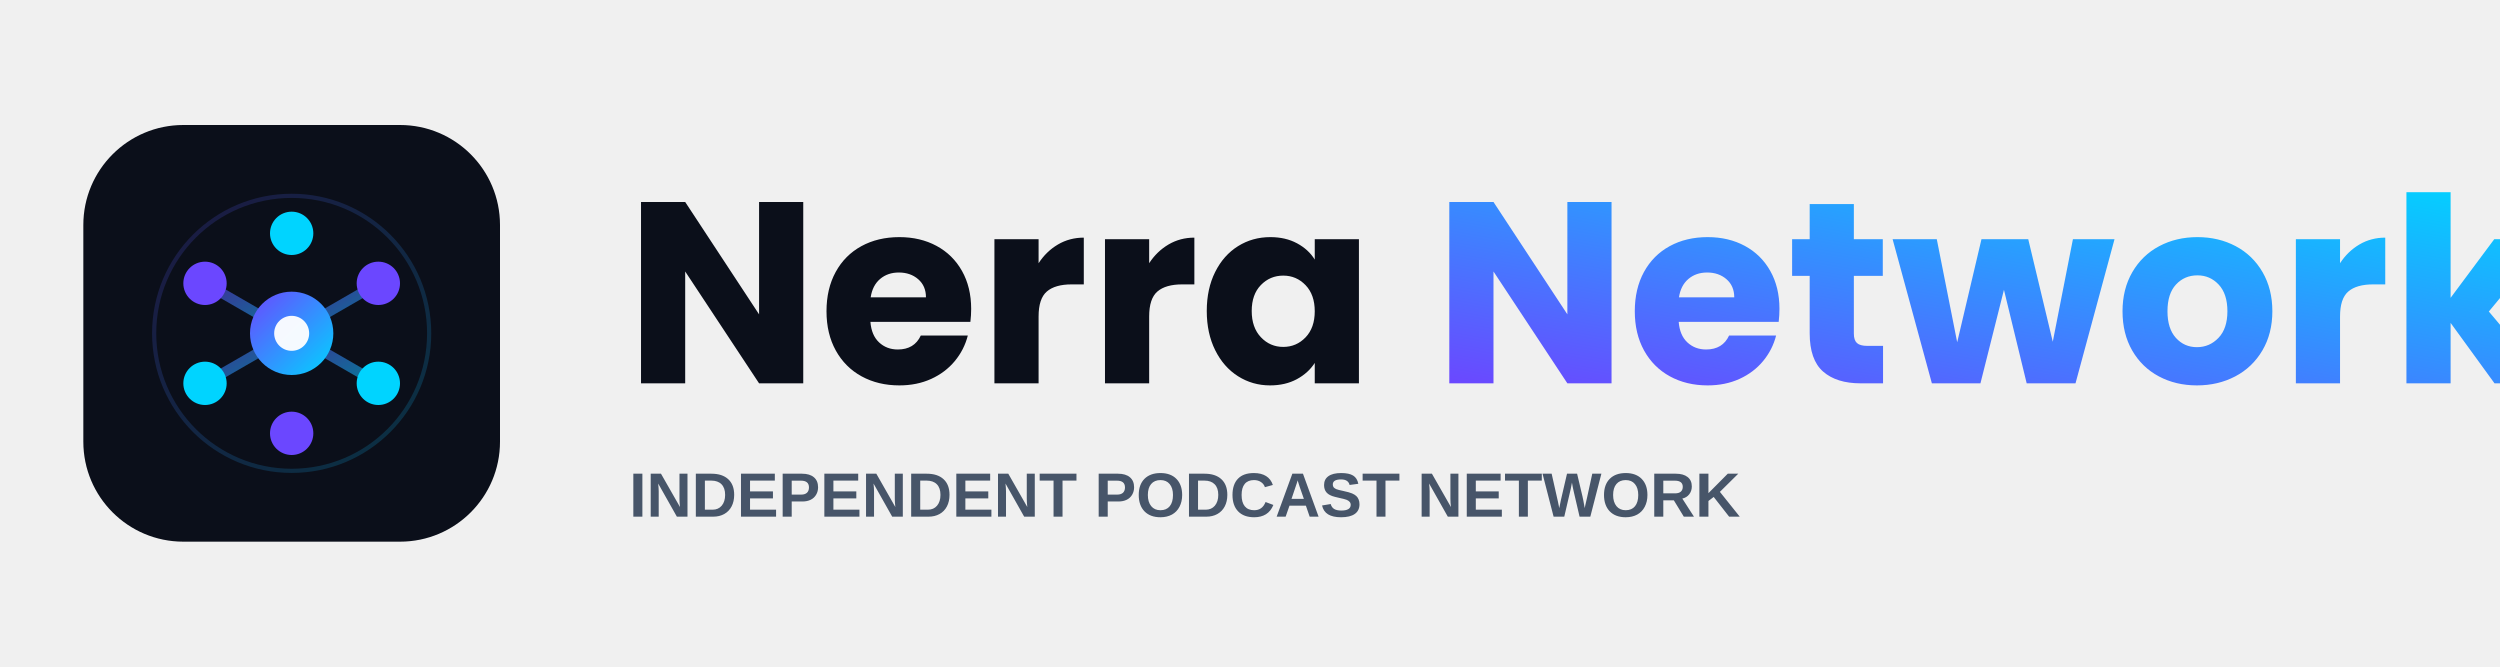
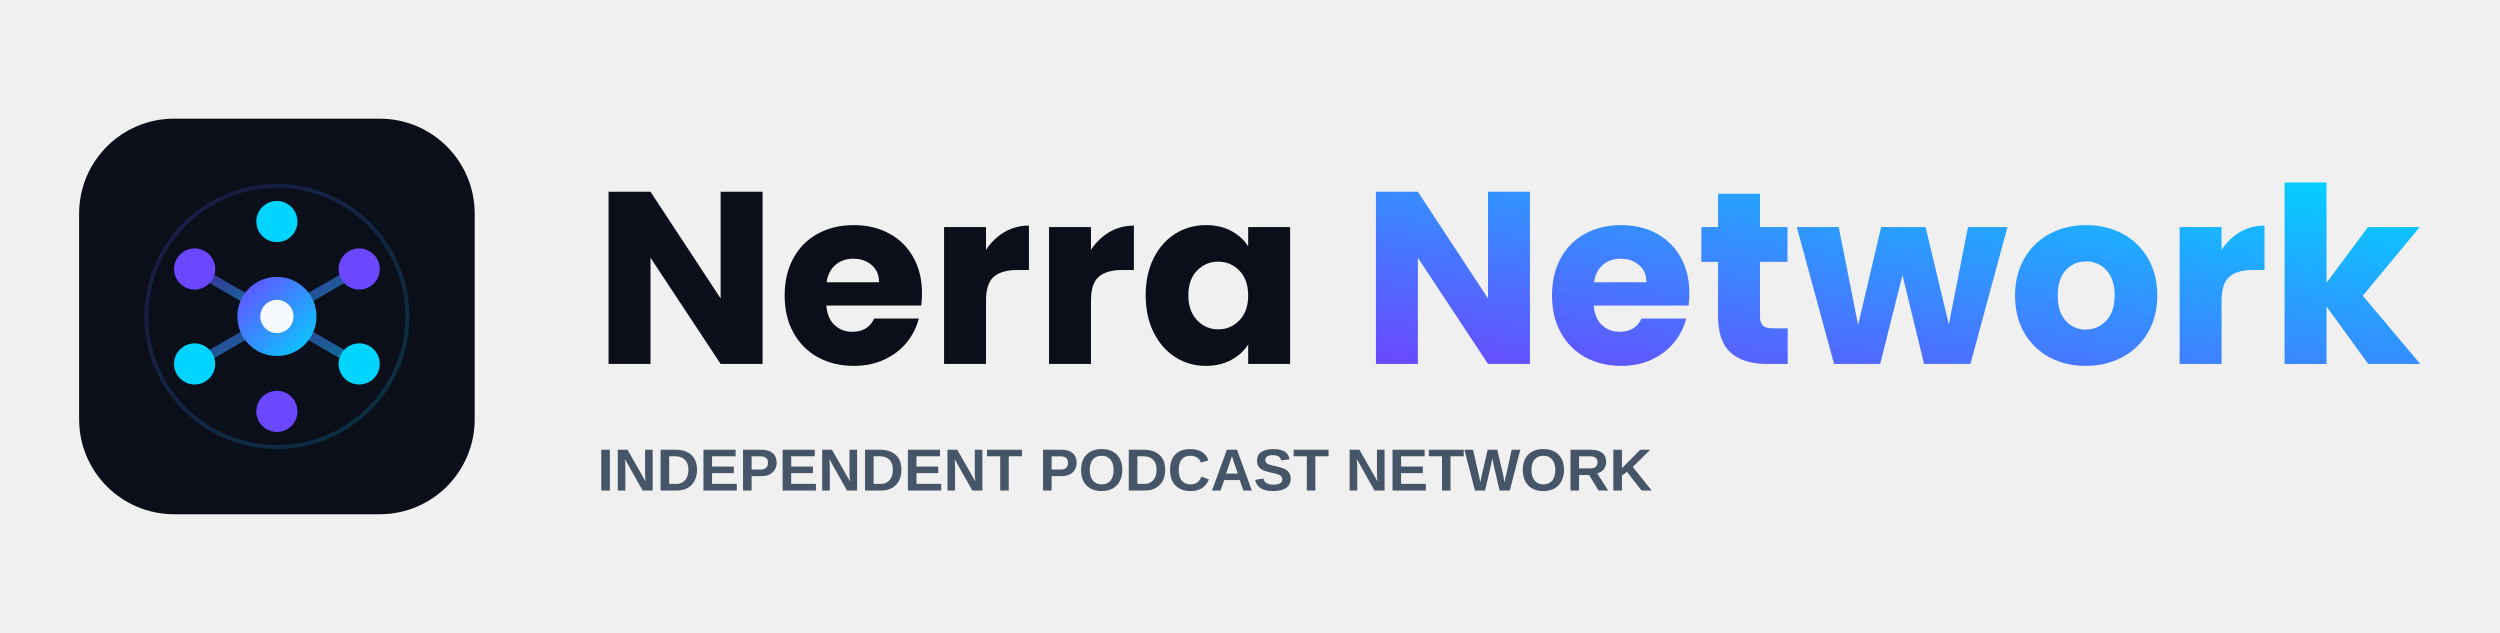
- <svg xmlns="http://www.w3.org/2000/svg" viewBox="0 0 600 160" width="600" height="160" role="img" aria-label="Nerra Network">
+ <svg xmlns="http://www.w3.org/2000/svg" viewBox="0 0 632 160" width="632" height="160" role="img" aria-label="Nerra Network">
  <defs>
    <linearGradient id="nerra" x1="0%" y1="0%" x2="100%" y2="100%">
      <stop offset="0%" stop-color="#6B47FF" />
      <stop offset="100%" stop-color="#00D4FF" />
    </linearGradient>
    <linearGradient id="nerraText" x1="0%" y1="0%" x2="100%" y2="0%">
      <stop offset="0%" stop-color="#8B6BFF" />
      <stop offset="100%" stop-color="#00D4FF" />
    </linearGradient>
  </defs>
  <g transform="translate(20,30) scale(1.0)">
    <rect width="100" height="100" rx="24" fill="#0B0F1A" />
    <circle cx="50" cy="50" r="33" fill="none" stroke="url(#nerra)" stroke-width="1" opacity="0.18" />
    <g stroke="url(#nerra)" stroke-width="2.4" stroke-linecap="round" opacity="0.55">
      <line x1="50" y1="50" x2="50" y2="26" />
      <line x1="50" y1="50" x2="70.8" y2="38" />
      <line x1="50" y1="50" x2="70.8" y2="62" />
      <line x1="50" y1="50" x2="50" y2="74" />
      <line x1="50" y1="50" x2="29.2" y2="62" />
      <line x1="50" y1="50" x2="29.2" y2="38" />
    </g>
    <circle cx="50" cy="26" r="5.2" fill="#00D4FF" />
    <circle cx="70.8" cy="38" r="5.2" fill="#6B47FF" />
    <circle cx="70.8" cy="62" r="5.2" fill="#00D4FF" />
    <circle cx="50" cy="74" r="5.2" fill="#6B47FF" />
    <circle cx="29.2" cy="62" r="5.2" fill="#00D4FF" />
    <circle cx="29.2" cy="38" r="5.2" fill="#6B47FF" />
    <circle cx="50" cy="50" r="10" fill="url(#nerra)" />
    <circle cx="50" cy="50" r="4.2" fill="#FFFFFF" opacity="0.95" />
  </g>
  <g transform="translate(150.00,92.00) scale(0.062,-0.062)">
    <path d="M690 0H519L233 433V0H62V702H233L519 267V702H690ZM1337 238H950Q954 186 983.5 158.5Q1013 131 1056 131Q1120 131 1145 185H1327Q1313 130 1276.5 86.0Q1240 42 1185.0 17.0Q1130 -8 1062 -8Q980 -8 916.0 27.0Q852 62 816.0 127.0Q780 192 780 279Q780 366 815.5 431.0Q851 496 915.0 531.0Q979 566 1062 566Q1143 566 1206.0 532.0Q1269 498 1304.5 435.0Q1340 372 1340 288Q1340 264 1337 238ZM1165 333Q1165 377 1135.0 403.0Q1105 429 1060 429Q1017 429 987.5 404.0Q958 379 951 333ZM1776 564V383H1729Q1665 383 1633.0 355.5Q1601 328 1601 259V0H1430V558H1601V465Q1631 511 1676.0 537.5Q1721 564 1776 564ZM2204 564V383H2157Q2093 383 2061.0 355.5Q2029 328 2029 259V0H1858V558H2029V465Q2059 511 2104.0 537.5Q2149 564 2204 564ZM2498 566Q2557 566 2601.5 542.0Q2646 518 2670 479V558H2841V0H2670V79Q2645 40 2600.5 16.0Q2556 -8 2497 -8Q2429 -8 2373.0 27.5Q2317 63 2284.5 128.5Q2252 194 2252 280Q2252 366 2284.5 431.0Q2317 496 2373.0 531.0Q2429 566 2498 566ZM2548 417Q2497 417 2461.5 380.5Q2426 344 2426 280Q2426 216 2461.5 178.5Q2497 141 2548 141Q2599 141 2634.5 178.0Q2670 215 2670 279Q2670 343 2634.5 380.0Q2599 417 2548 417Z" fill="#0B0F1A" />
  </g>
  <g transform="translate(343.99,92.00) scale(0.062,-0.062)">
    <path d="M690 0H519L233 433V0H62V702H233L519 267V702H690ZM1337 238H950Q954 186 983.5 158.5Q1013 131 1056 131Q1120 131 1145 185H1327Q1313 130 1276.5 86.0Q1240 42 1185.0 17.0Q1130 -8 1062 -8Q980 -8 916.0 27.0Q852 62 816.0 127.0Q780 192 780 279Q780 366 815.5 431.0Q851 496 915.0 531.0Q979 566 1062 566Q1143 566 1206.0 532.0Q1269 498 1304.5 435.0Q1340 372 1340 288Q1340 264 1337 238ZM1165 333Q1165 377 1135.0 403.0Q1105 429 1060 429Q1017 429 987.5 404.0Q958 379 951 333ZM1741 145V0H1654Q1561 0 1509.0 45.5Q1457 91 1457 194V416H1389V558H1457V694H1628V558H1740V416H1628V192Q1628 167 1640.0 156.0Q1652 145 1680 145ZM2637 558 2486 0H2297L2209 362L2118 0H1930L1778 558H1949L2028 159L2122 558H2303L2398 161L2476 558ZM2668 279Q2668 365 2706.0 430.5Q2744 496 2810.0 531.0Q2876 566 2958 566Q3040 566 3106.0 531.0Q3172 496 3210.0 430.5Q3248 365 3248 279Q3248 193 3209.5 127.5Q3171 62 3104.5 27.0Q3038 -8 2956 -8Q2874 -8 2808.5 27.0Q2743 62 2705.5 127.0Q2668 192 2668 279ZM3074 279Q3074 346 3040.5 382.0Q3007 418 2958 418Q2908 418 2875.0 382.5Q2842 347 2842 279Q2842 212 2874.5 176.0Q2907 140 2956 140Q3005 140 3039.5 176.0Q3074 212 3074 279ZM3685 564V383H3638Q3574 383 3542.0 355.5Q3510 328 3510 259V0H3339V558H3510V465Q3540 511 3585.0 537.5Q3630 564 3685 564ZM4108 0 3938 234V0H3767V740H3938V331L4107 558H4318L4086 278L4320 0Z" fill="url(#nerra)" />
  </g>
  <text x="151" y="124" textLength="406" lengthAdjust="spacingAndGlyphs" font-family="'DM Sans',Arial,sans-serif" font-weight="600" font-size="15" fill="#475569">INDEPENDENT PODCAST NETWORK</text>
</svg>
